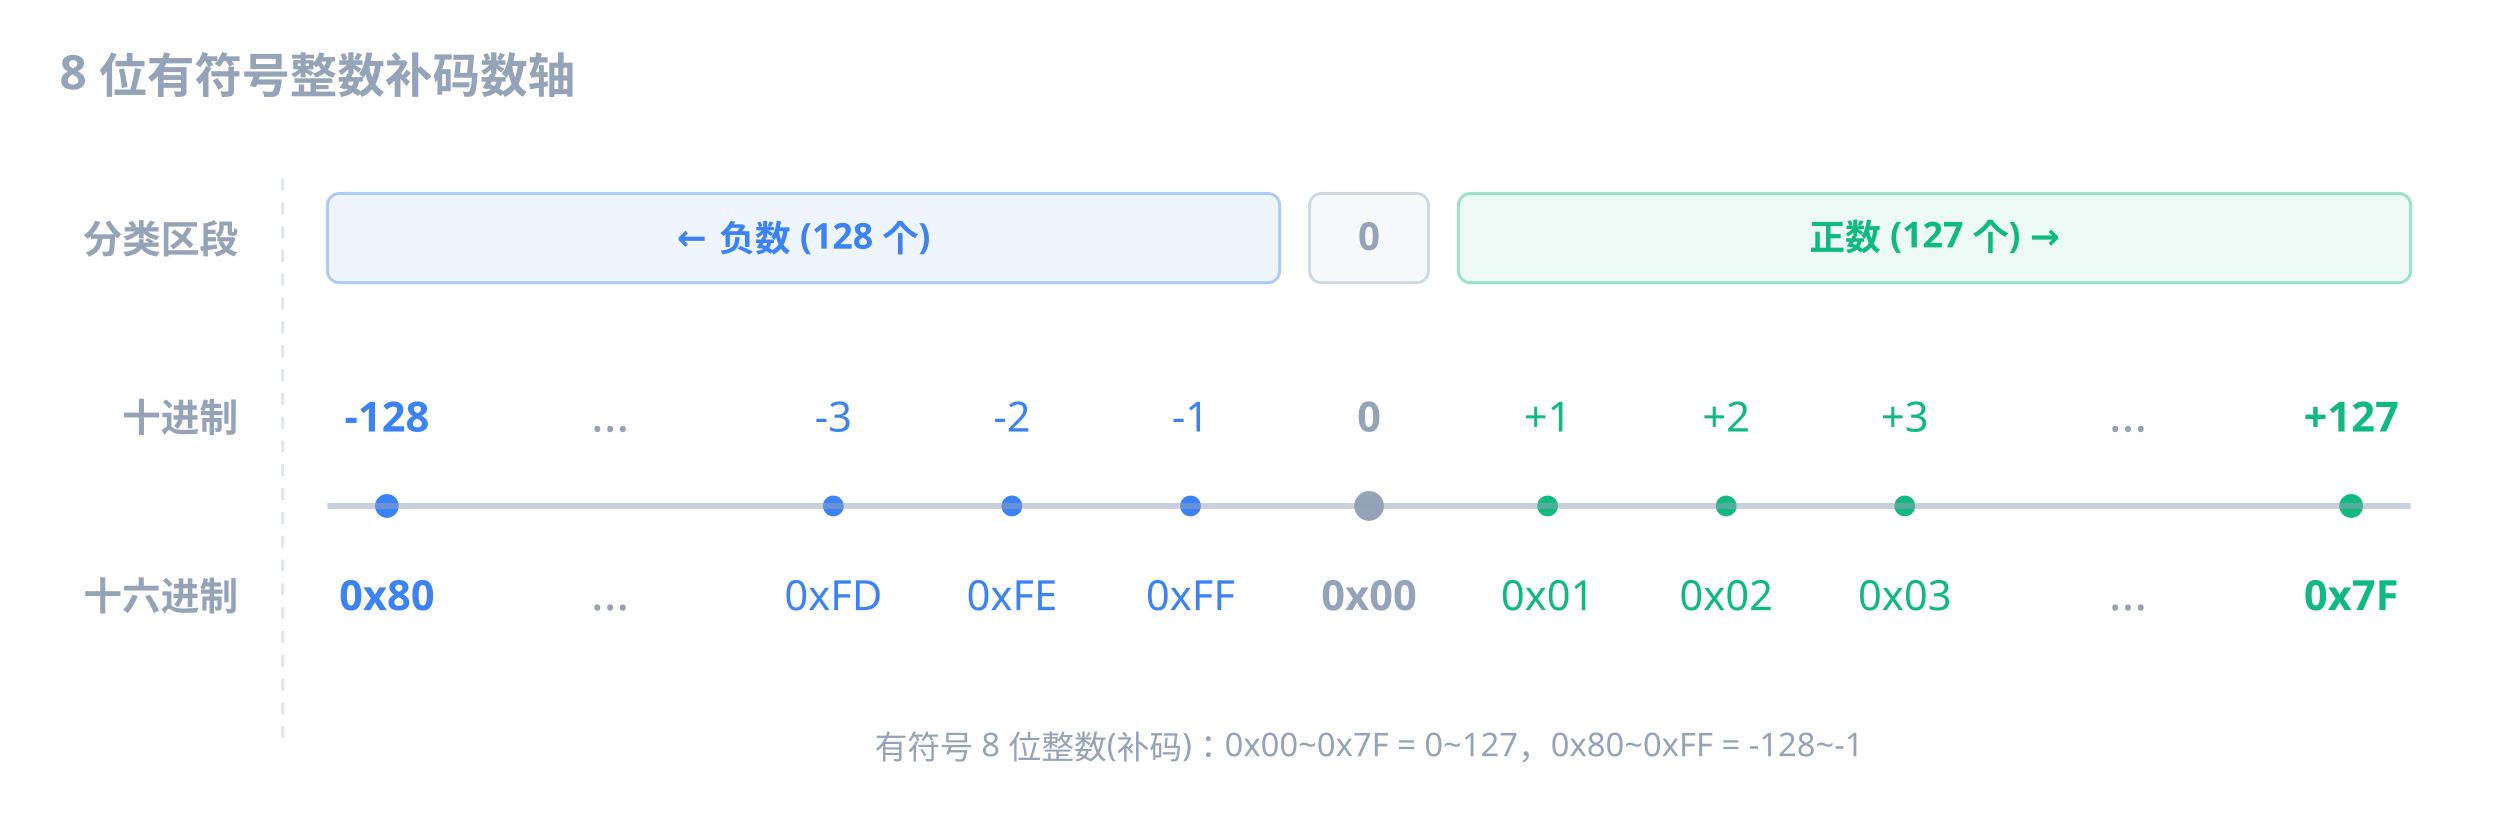
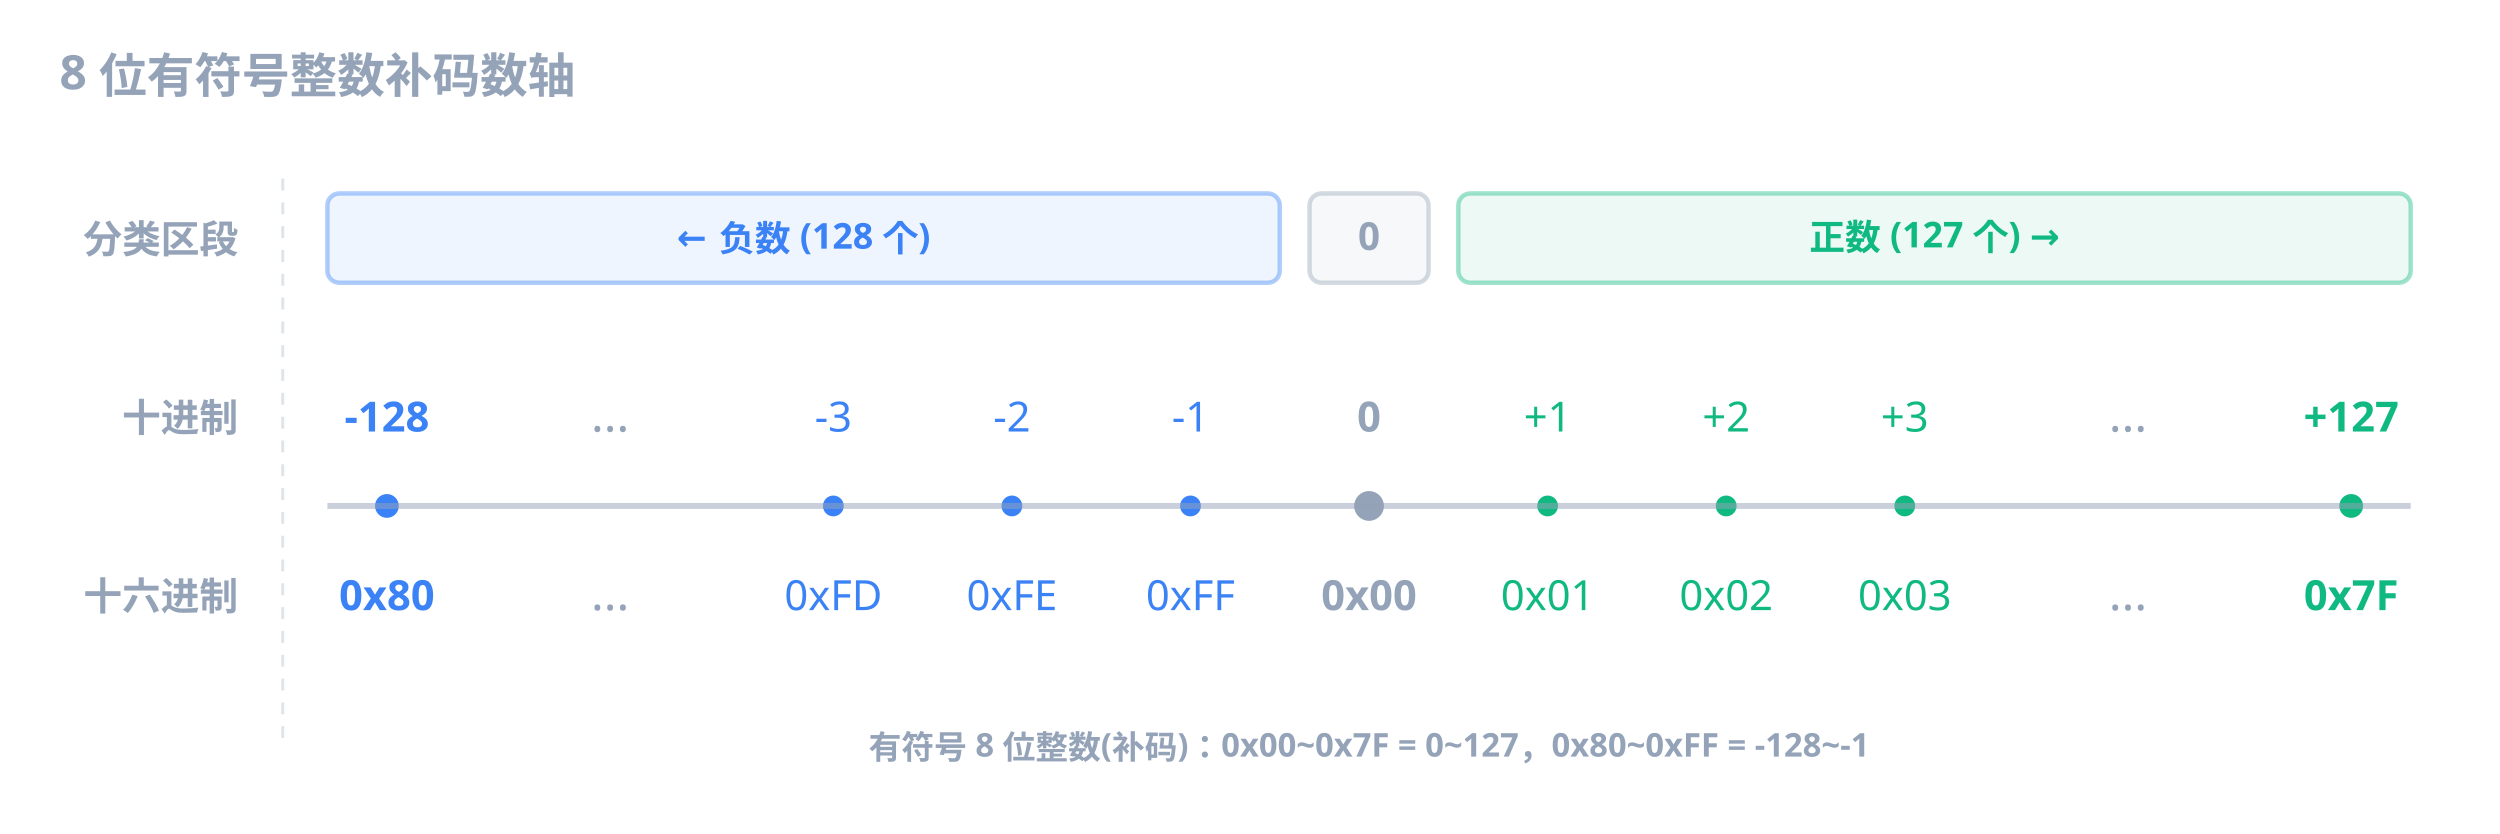
<svg xmlns="http://www.w3.org/2000/svg" viewBox="0 0 840 280" width="100%" height="100%" font-family="'Noto Sans SC','Microsoft YaHei','PingFang SC','Hiragino Sans GB',sans-serif" font-size="14">
  <text x="20" y="30" font-size="16" font-weight="bold" fill="#94a3b8">8 位有符号整数补码数轴</text>
  <g transform="translate(0, 40)">
    <g font-size="13" font-weight="bold" fill="#94a3b8" text-anchor="end">
      <text x="80" y="45">分类区段</text>
      <text x="80" y="105">十进制</text>
      <text x="80" y="165">十六进制</text>
    </g>
    <line x1="95" y1="20" x2="95" y2="210" stroke="#94a3b8" stroke-opacity="0.3" stroke-width="1" stroke-dasharray="4,4" />
-     <rect x="110" y="25" width="320" height="30" rx="4" fill="#3b82f6" fill-opacity="0.08" stroke="#3b82f6" stroke-opacity="0.4" stroke-width="1" />
-     <text x="270" y="44" text-anchor="middle" fill="#3b82f6" font-size="12" font-weight="600">← 负数 (128 个)</text>
+     <rect x="110" y="25" width="320" height="30" rx="4" fill="#3b82f6" fill-opacity="0.08" stroke="#3b82f6" stroke-opacity="0.4" stroke-width="1.5" />
+     <text x="270" y="44" text-anchor="middle" fill="#3b82f6" font-size="12" font-weight="bold">← 负数 (128 个)</text>
    <circle cx="130" cy="130" r="4" fill="#3b82f6" />
    <text x="130" y="105" text-anchor="middle" fill="#3b82f6" font-weight="bold">-128</text>
    <text x="130" y="165" text-anchor="middle" fill="#3b82f6" font-weight="bold">0x80</text>
    <text x="205" y="105" text-anchor="middle" fill="#94a3b8" font-size="16">...</text>
    <text x="205" y="165" text-anchor="middle" fill="#94a3b8" font-size="16">...</text>
    <circle cx="280" cy="130" r="3.5" fill="#3b82f6" />
    <text x="280" y="105" text-anchor="middle" fill="#3b82f6">-3</text>
    <text x="280" y="165" text-anchor="middle" fill="#3b82f6">0xFD</text>
    <circle cx="340" cy="130" r="3.5" fill="#3b82f6" />
    <text x="340" y="105" text-anchor="middle" fill="#3b82f6">-2</text>
    <text x="340" y="165" text-anchor="middle" fill="#3b82f6">0xFE</text>
    <circle cx="400" cy="130" r="3.5" fill="#3b82f6" />
    <text x="400" y="105" text-anchor="middle" fill="#3b82f6">-1</text>
    <text x="400" y="165" text-anchor="middle" fill="#3b82f6">0xFF</text>
-     <rect x="440" y="25" width="40" height="30" rx="4" fill="#94a3b8" fill-opacity="0.08" stroke="#94a3b8" stroke-opacity="0.4" stroke-width="1" />
+     <rect x="440" y="25" width="40" height="30" rx="4" fill="#94a3b8" fill-opacity="0.08" stroke="#94a3b8" stroke-opacity="0.4" stroke-width="1.5" />
    <text x="460" y="44" text-anchor="middle" fill="#94a3b8" font-size="13" font-weight="bold">0</text>
    <circle cx="460" cy="130" r="5" fill="#94a3b8" />
    <text x="460" y="105" text-anchor="middle" fill="#94a3b8" font-weight="bold">0</text>
    <text x="460" y="165" text-anchor="middle" fill="#94a3b8" font-weight="bold">0x00</text>
-     <rect x="490" y="25" width="320" height="30" rx="4" fill="#10b981" fill-opacity="0.08" stroke="#10b981" stroke-opacity="0.4" stroke-width="1" />
-     <text x="650" y="44" text-anchor="middle" fill="#10b981" font-size="12" font-weight="600">正数 (127 个) →</text>
+     <rect x="490" y="25" width="320" height="30" rx="4" fill="#10b981" fill-opacity="0.08" stroke="#10b981" stroke-opacity="0.4" stroke-width="1.5" />
+     <text x="650" y="44" text-anchor="middle" fill="#10b981" font-size="12" font-weight="bold">正数 (127 个) →</text>
    <circle cx="520" cy="130" r="3.5" fill="#10b981" />
    <text x="520" y="105" text-anchor="middle" fill="#10b981">+1</text>
    <text x="520" y="165" text-anchor="middle" fill="#10b981">0x01</text>
    <circle cx="580" cy="130" r="3.5" fill="#10b981" />
    <text x="580" y="105" text-anchor="middle" fill="#10b981">+2</text>
    <text x="580" y="165" text-anchor="middle" fill="#10b981">0x02</text>
    <circle cx="640" cy="130" r="3.5" fill="#10b981" />
    <text x="640" y="105" text-anchor="middle" fill="#10b981">+3</text>
    <text x="640" y="165" text-anchor="middle" fill="#10b981">0x03</text>
    <text x="715" y="105" text-anchor="middle" fill="#94a3b8" font-size="16">...</text>
    <text x="715" y="165" text-anchor="middle" fill="#94a3b8" font-size="16">...</text>
    <circle cx="790" cy="130" r="4" fill="#10b981" />
    <text x="790" y="105" text-anchor="middle" fill="#10b981" font-weight="bold">+127</text>
    <text x="790" y="165" text-anchor="middle" fill="#10b981" font-weight="bold">0x7F</text>
    <path d="M110 130 L810 130" fill="none" stroke="#94a3b8" stroke-opacity="0.5" stroke-width="2" />
-     <text x="460" y="215" text-anchor="middle" fill="#94a3b8" font-size="11" font-weight="500">有符号 8 位整数(补码)：0x00~0x7F = 0~127，0x80~0xFF = -128~-1</text>
+     <text x="460" y="215" text-anchor="middle" fill="#94a3b8" font-size="11" font-weight="bold">有符号 8 位整数(补码)：0x00~0x7F = 0~127，0x80~0xFF = -128~-1</text>
  </g>
</svg>
